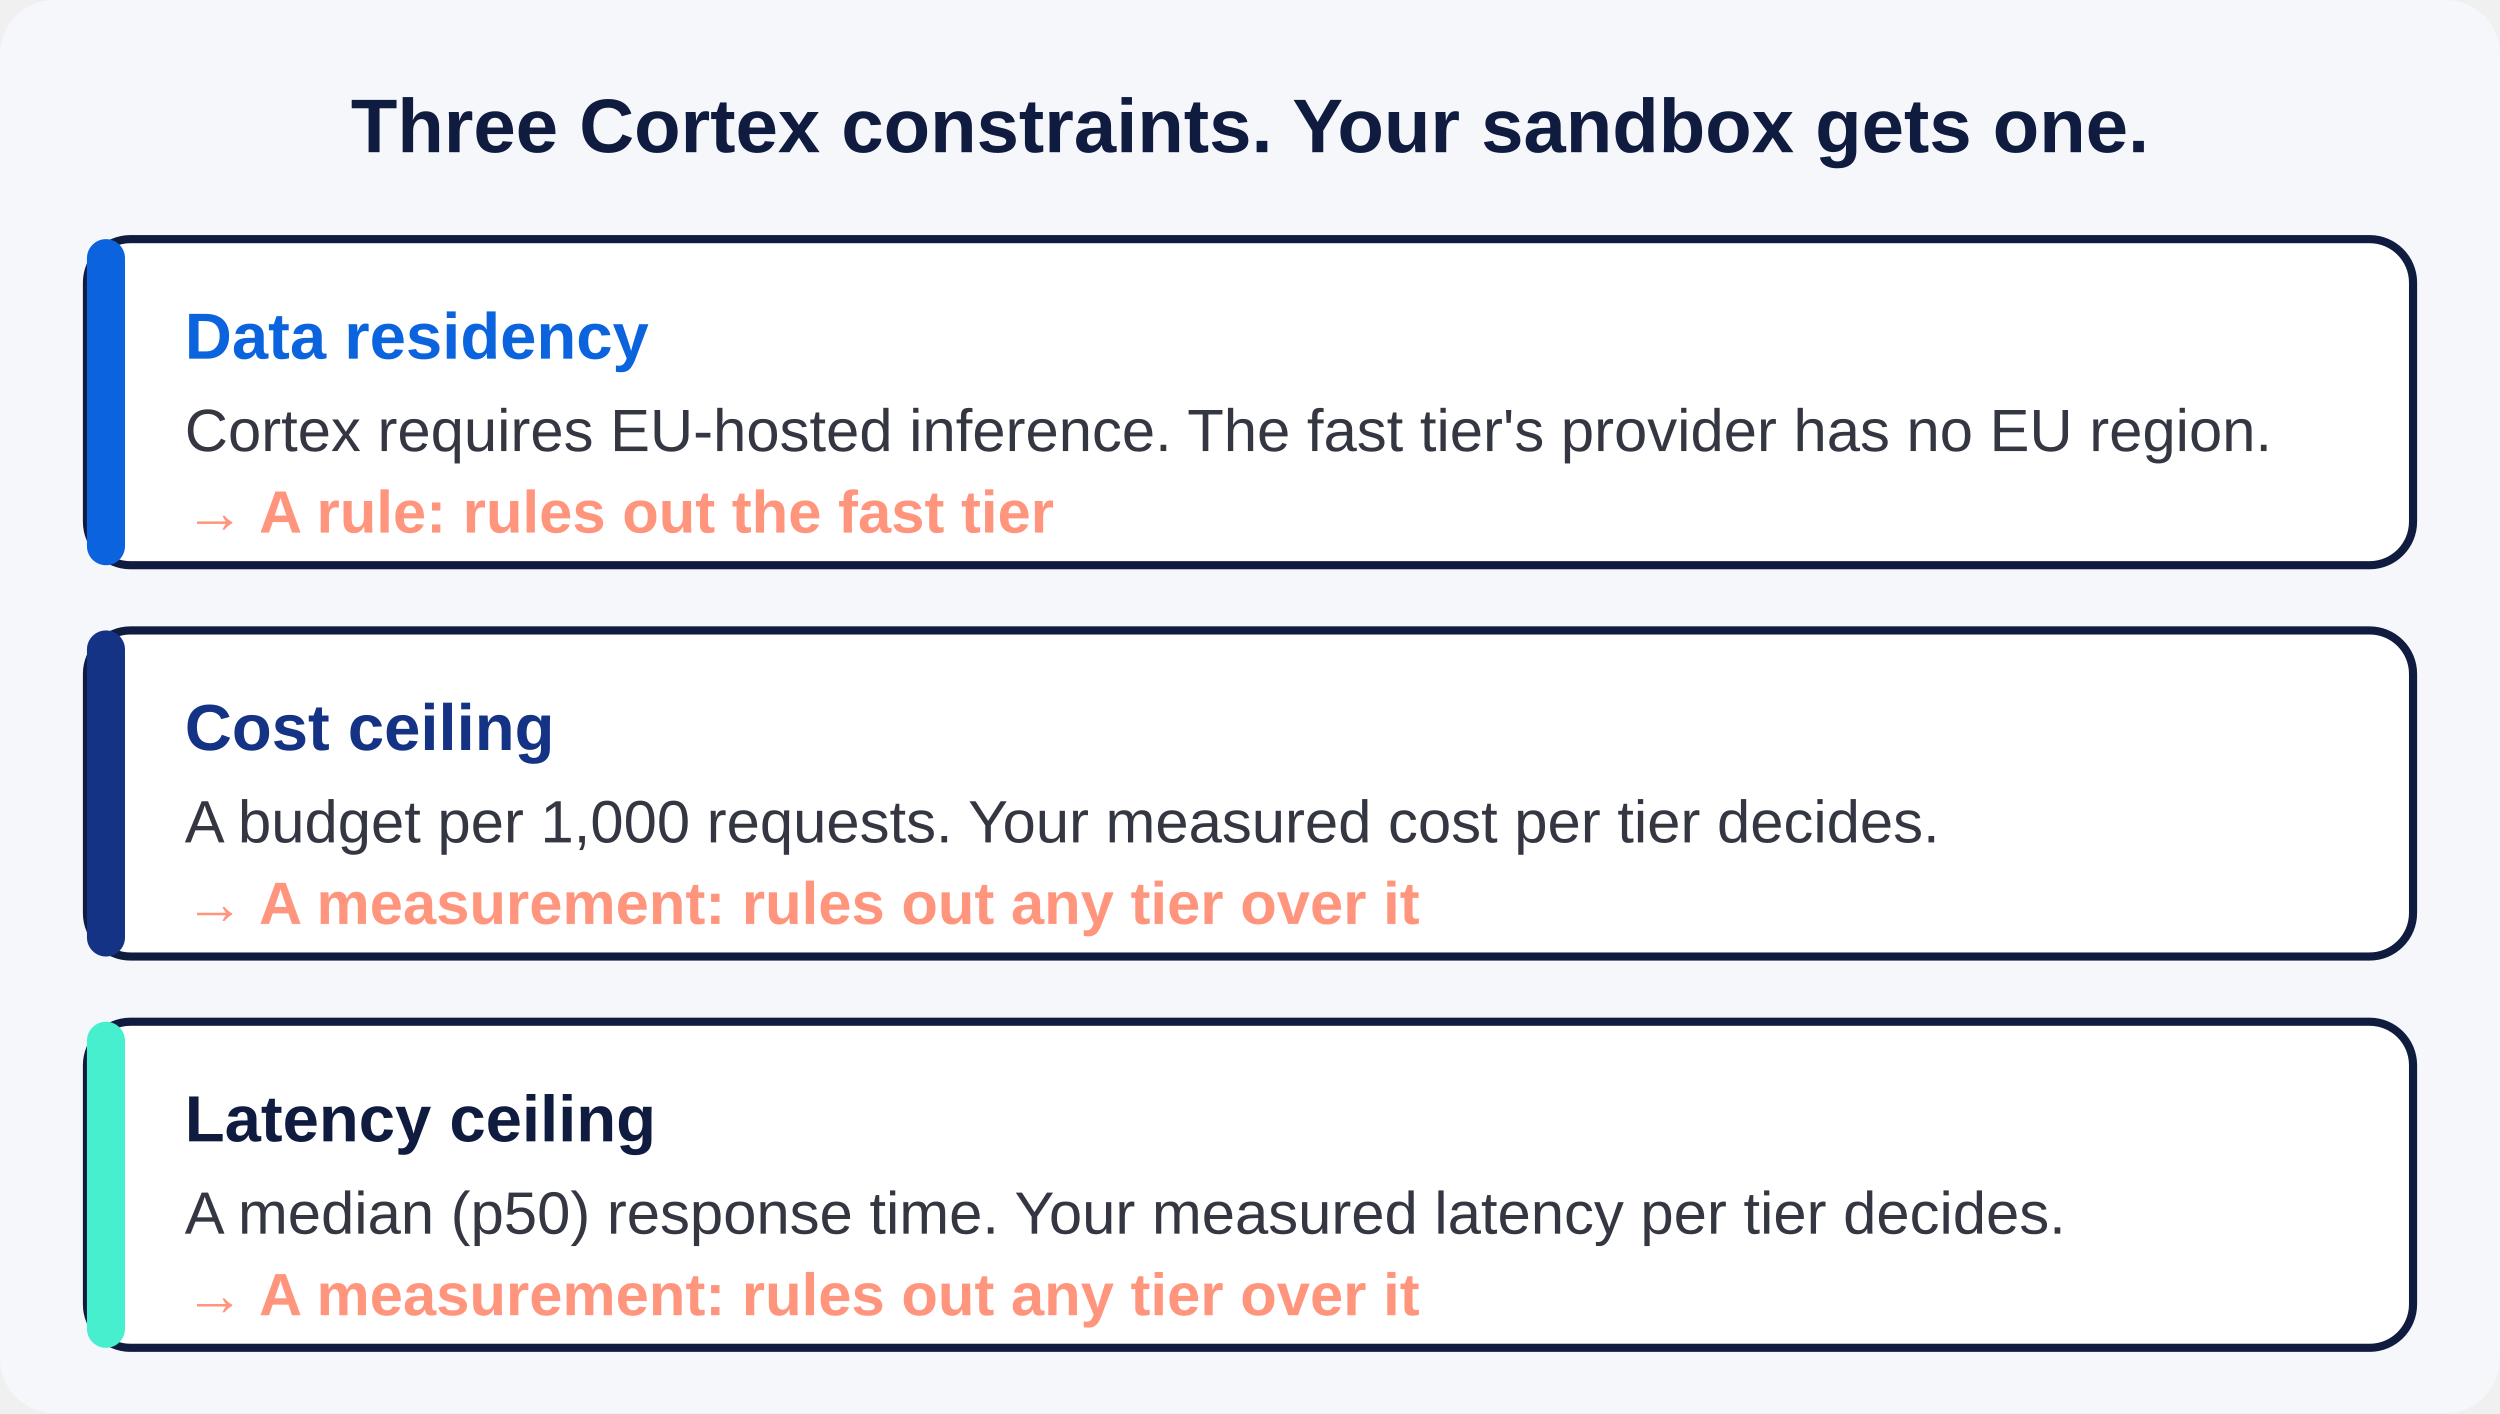
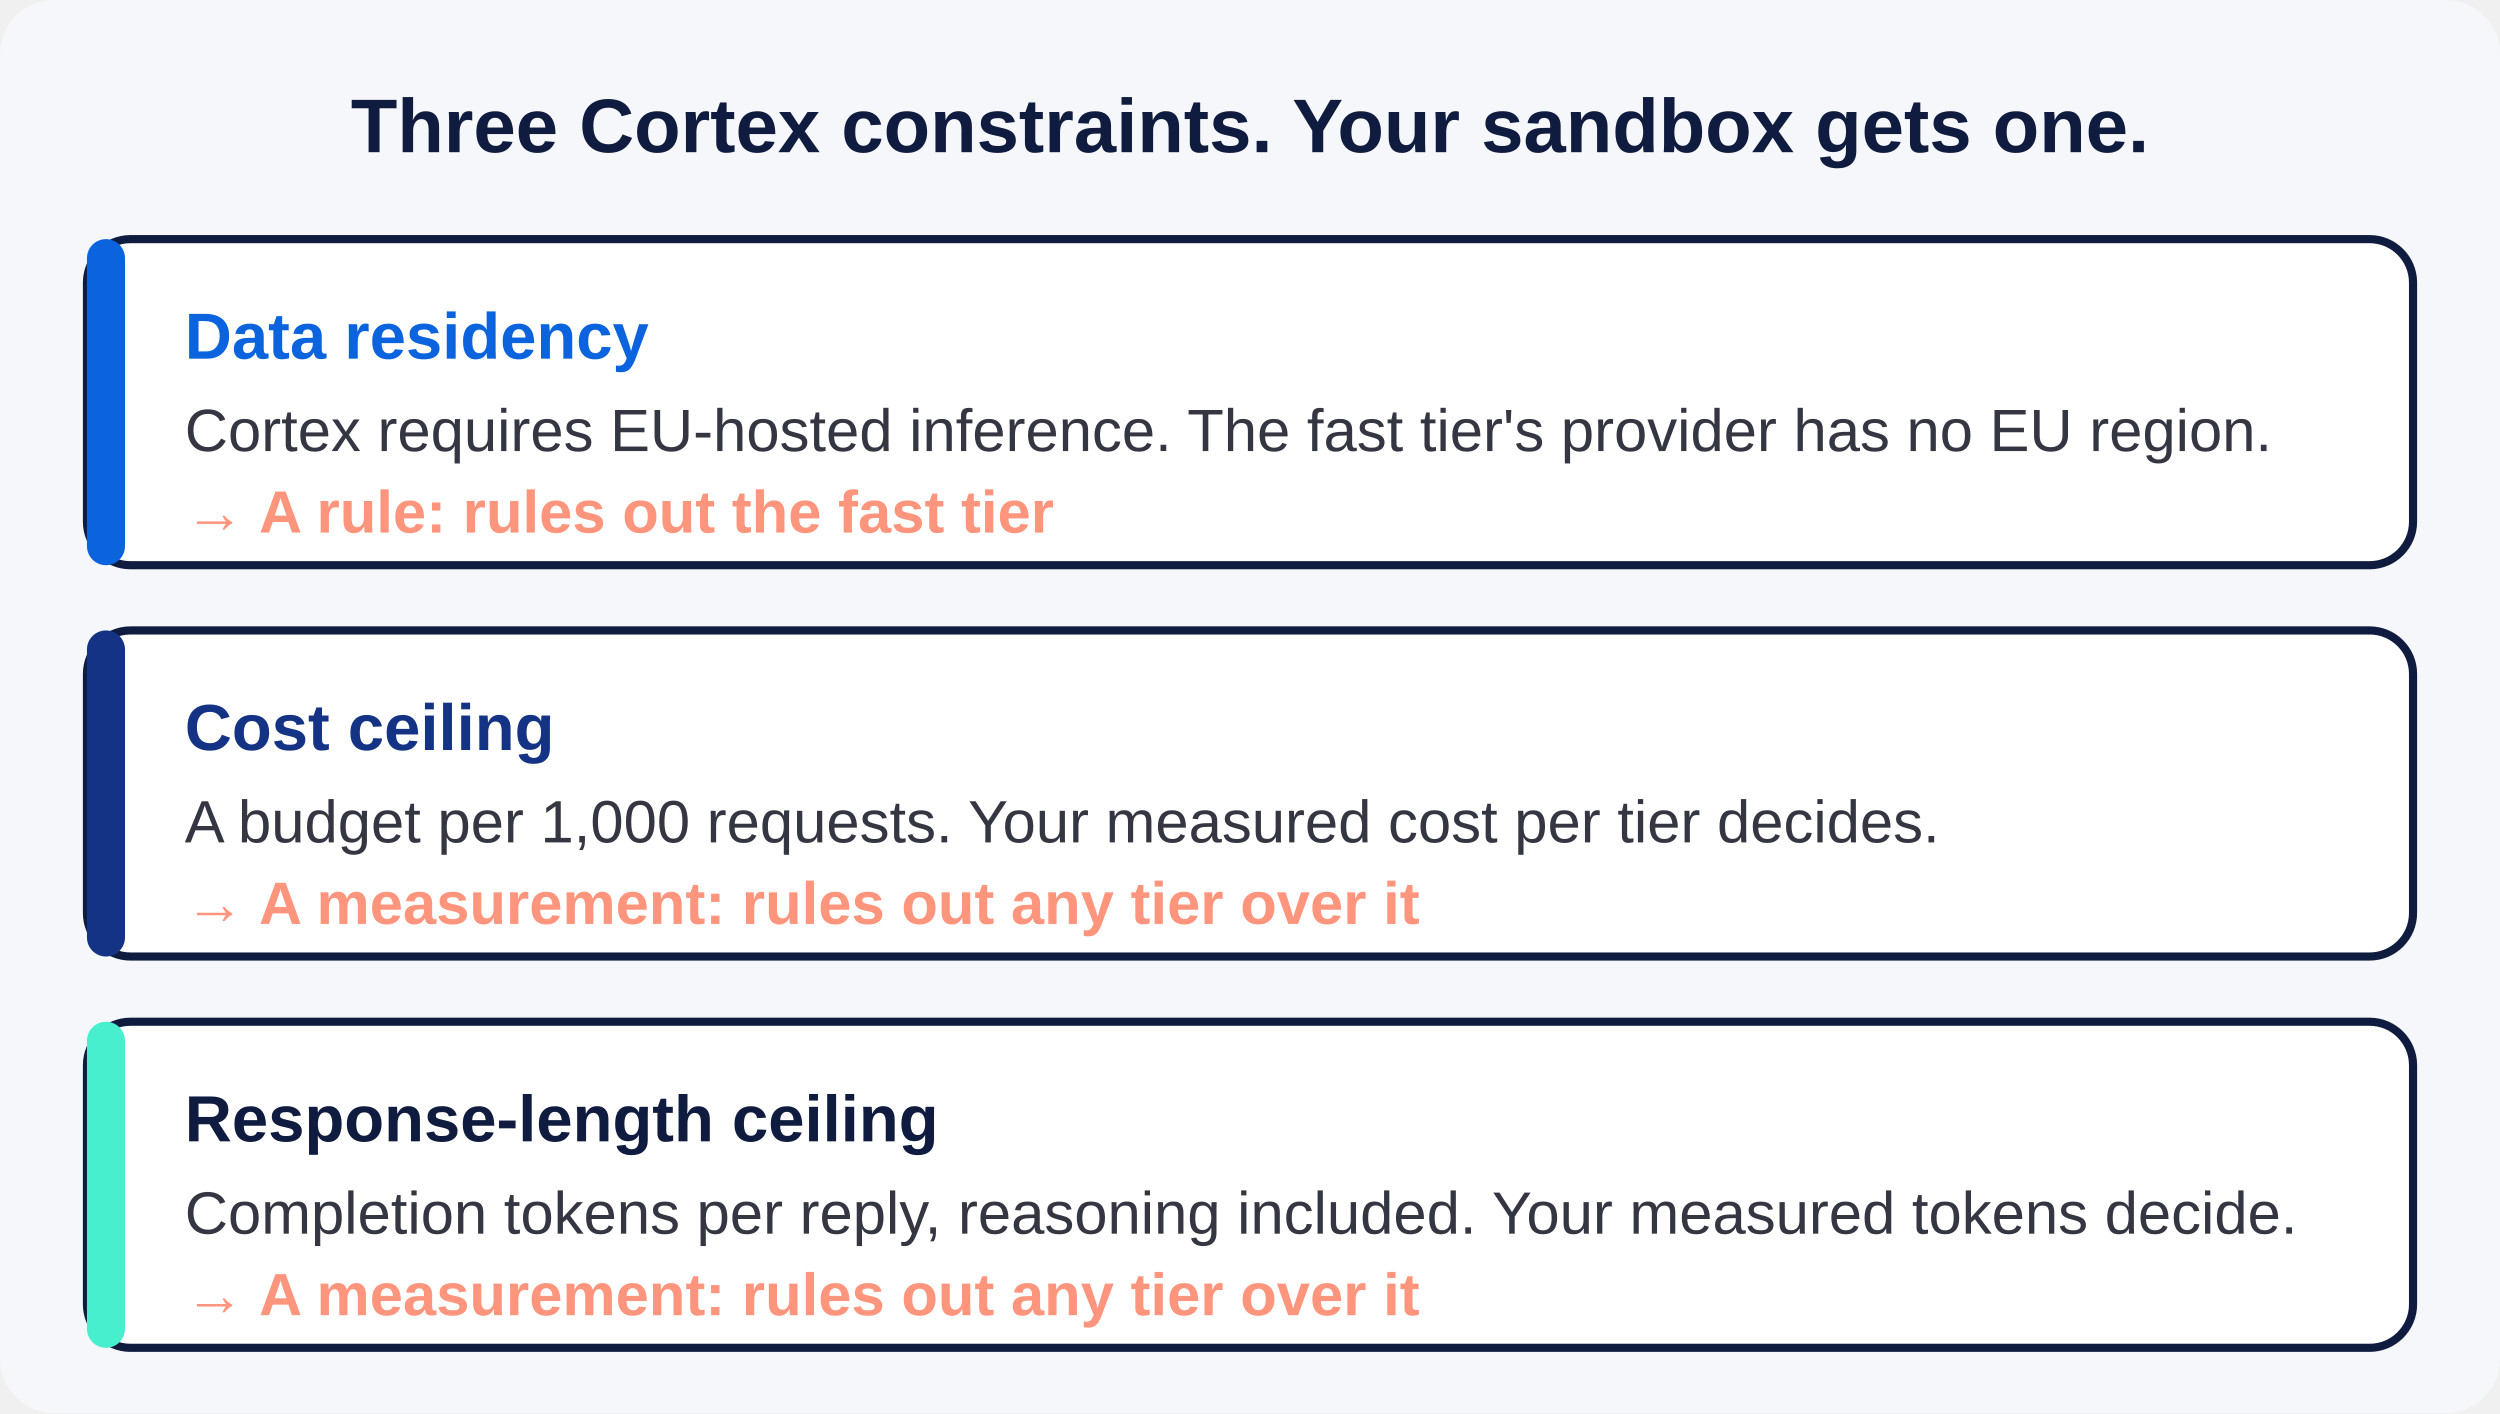
- <svg xmlns="http://www.w3.org/2000/svg" viewBox="0 0 460 260" role="img" aria-label="Three Cortex constraints: data residency, a cost ceiling and a latency ceiling. Each sandbox gets one.">
+ <svg xmlns="http://www.w3.org/2000/svg" viewBox="0 0 460 260" role="img" aria-label="Three Cortex constraints: data residency, a cost ceiling and a response-length ceiling. Each sandbox gets one.">
  <rect width="460" height="260" fill="#F5F7FA" rx="10" />
  <text x="230" y="28" text-anchor="middle" font-family="Arial,sans-serif" font-size="14" font-weight="700" fill="#101C3F">Three Cortex constraints. Your sandbox gets one.</text>
  <rect x="16" y="44" width="428" height="60" rx="8" fill="#FFFFFF" stroke="#101C3F" stroke-width="1.5" />
  <rect x="16" y="44" width="7" height="60" rx="3.5" fill="#0B64DD" />
  <text x="34" y="66" font-family="Arial,sans-serif" font-size="12" font-weight="700" fill="#0B64DD">Data residency</text>
  <text x="34" y="83" font-family="Arial,sans-serif" font-size="11" fill="#343741">Cortex requires EU-hosted inference. The fast tier's provider has no EU region.</text>
  <text x="34" y="98" font-family="Arial,sans-serif" font-size="11" font-weight="700" fill="#FF957D">→ A rule: rules out the fast tier</text>
  <rect x="16" y="116" width="428" height="60" rx="8" fill="#FFFFFF" stroke="#101C3F" stroke-width="1.5" />
  <rect x="16" y="116" width="7" height="60" rx="3.5" fill="#153385" />
  <text x="34" y="138" font-family="Arial,sans-serif" font-size="12" font-weight="700" fill="#153385">Cost ceiling</text>
  <text x="34" y="155" font-family="Arial,sans-serif" font-size="11" fill="#343741">A budget per 1,000 requests. Your measured cost per tier decides.</text>
  <text x="34" y="170" font-family="Arial,sans-serif" font-size="11" font-weight="700" fill="#FF957D">→ A measurement: rules out any tier over it</text>
  <rect x="16" y="188" width="428" height="60" rx="8" fill="#FFFFFF" stroke="#101C3F" stroke-width="1.5" />
  <rect x="16" y="188" width="7" height="60" rx="3.5" fill="#48EFCF" />
-   <text x="34" y="210" font-family="Arial,sans-serif" font-size="12" font-weight="700" fill="#101C3F">Latency ceiling</text>
-   <text x="34" y="227" font-family="Arial,sans-serif" font-size="11" fill="#343741">A median (p50) response time. Your measured latency per tier decides.</text>
+   <text x="34" y="210" font-family="Arial,sans-serif" font-size="12" font-weight="700" fill="#101C3F">Response-length ceiling</text>
+   <text x="34" y="227" font-family="Arial,sans-serif" font-size="11" fill="#343741">Completion tokens per reply, reasoning included. Your measured tokens decide.</text>
  <text x="34" y="242" font-family="Arial,sans-serif" font-size="11" font-weight="700" fill="#FF957D">→ A measurement: rules out any tier over it</text>
</svg>
